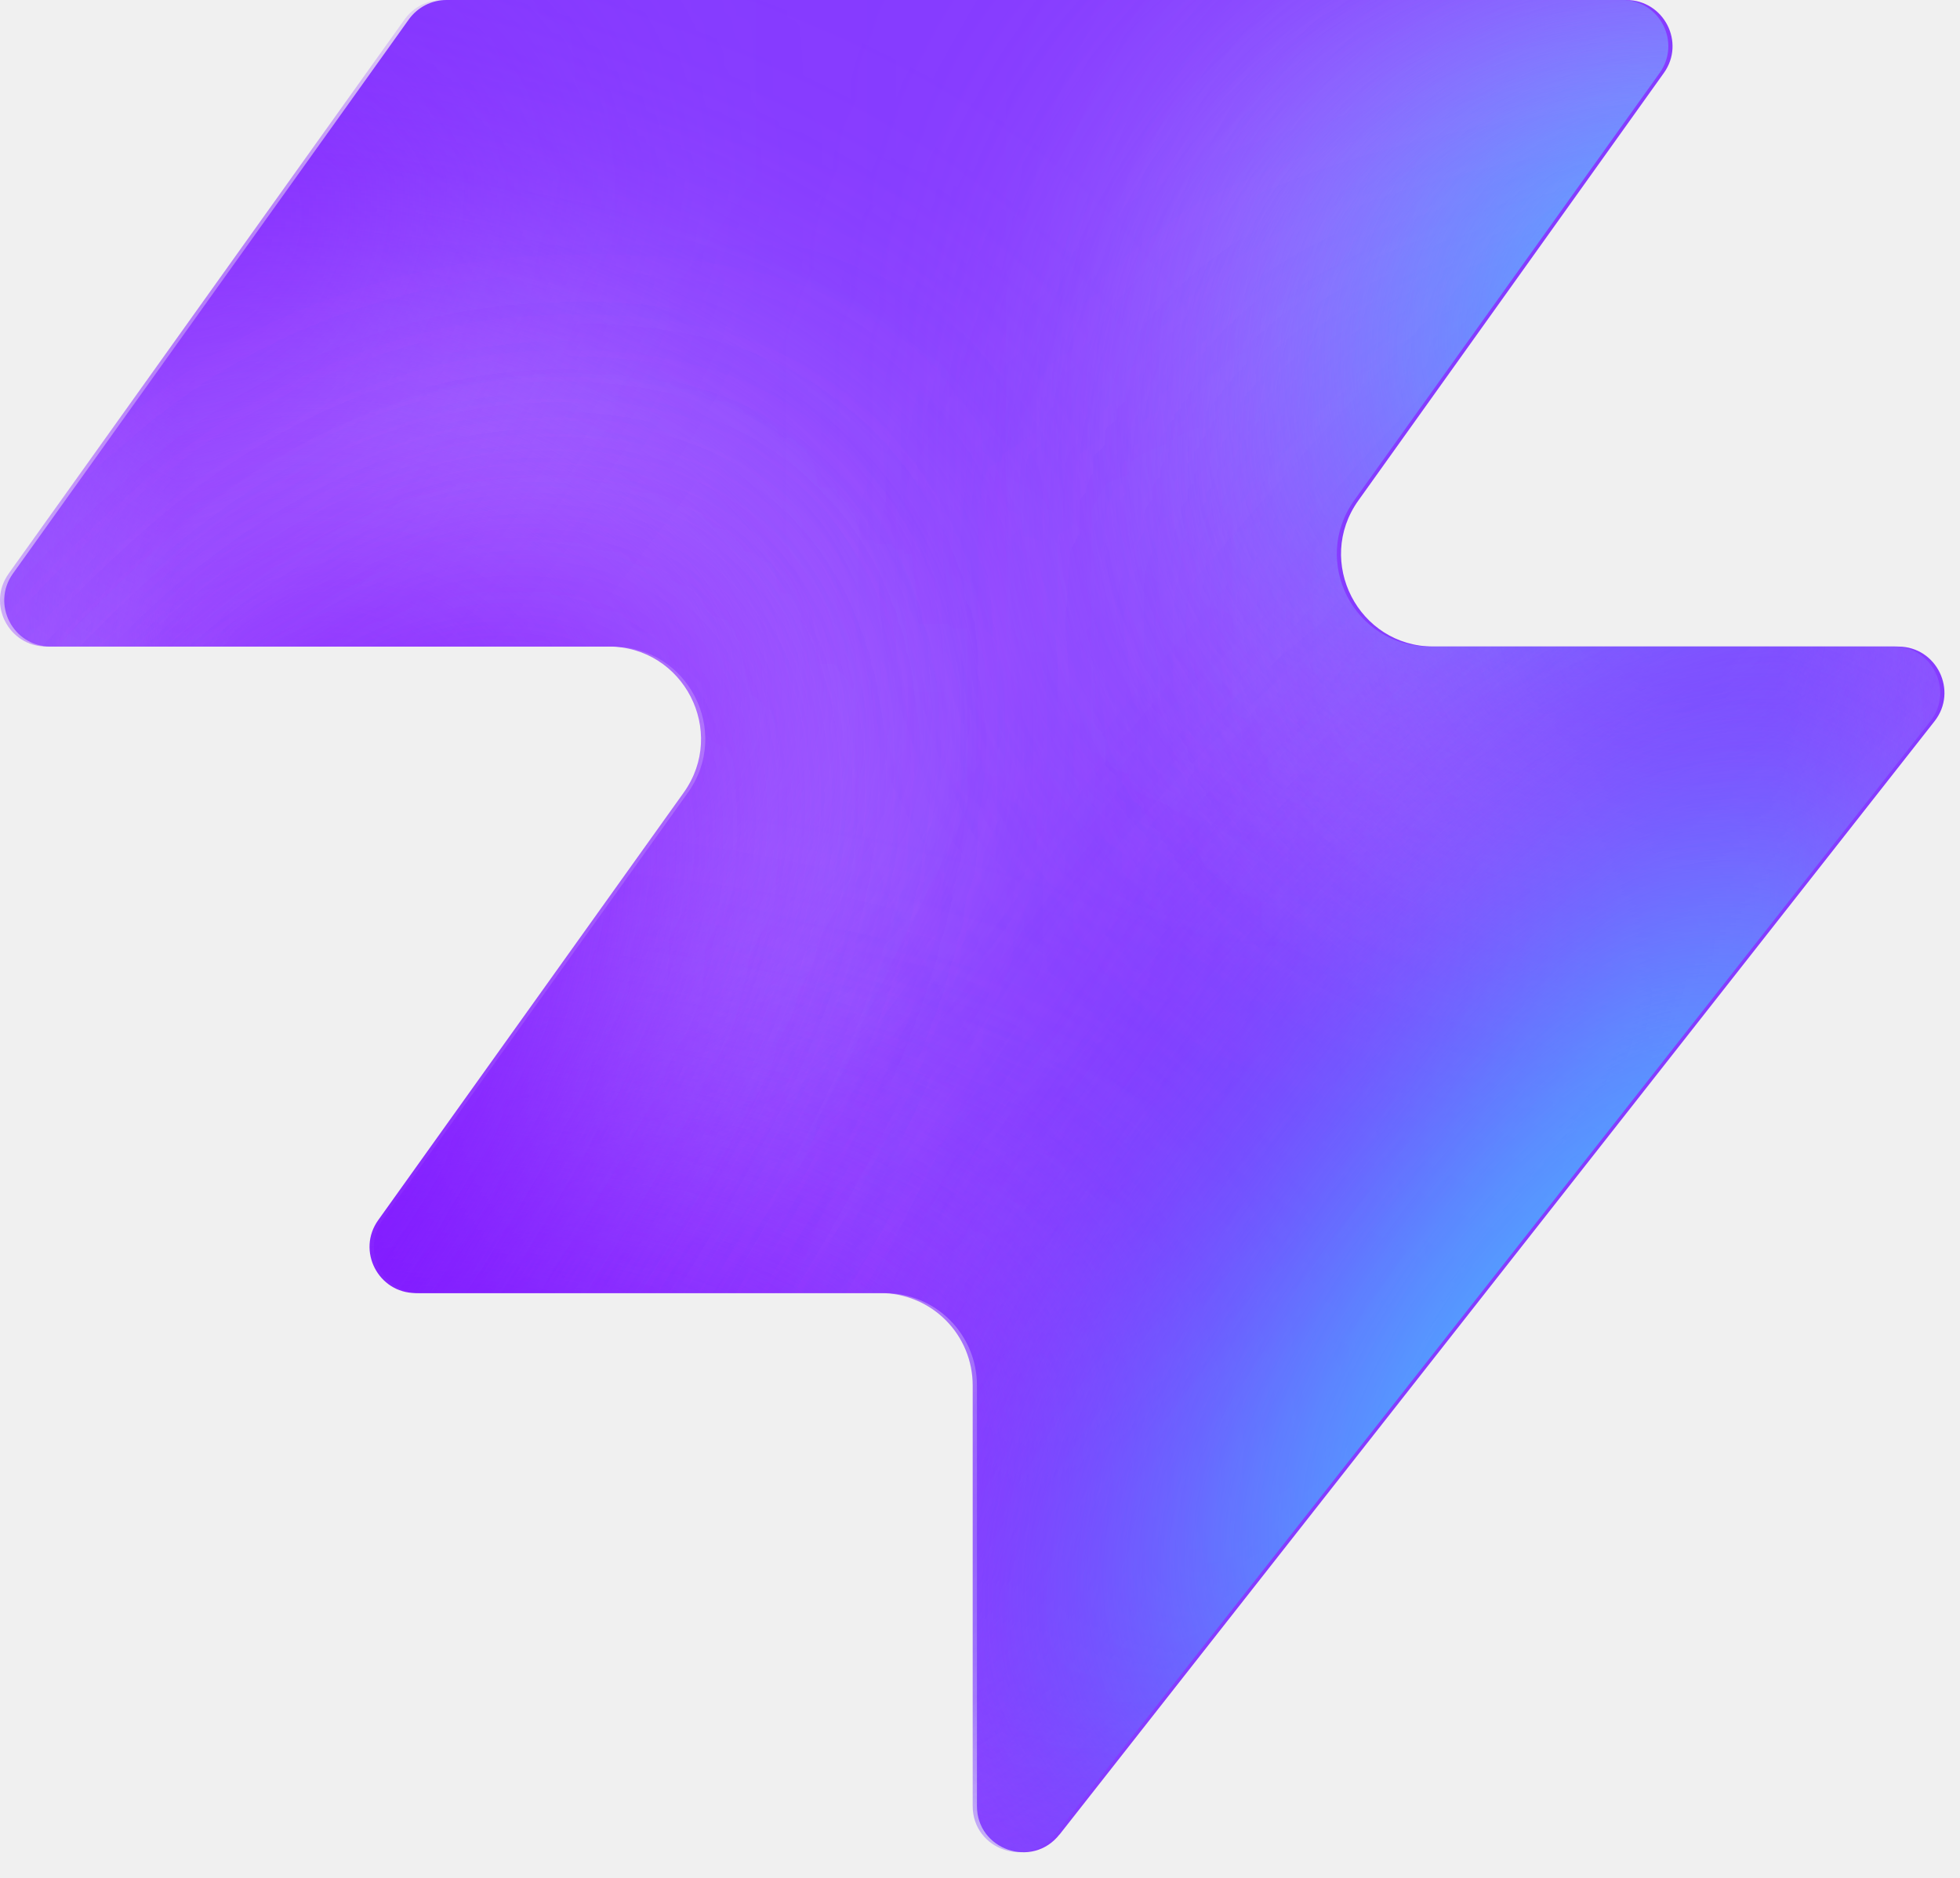
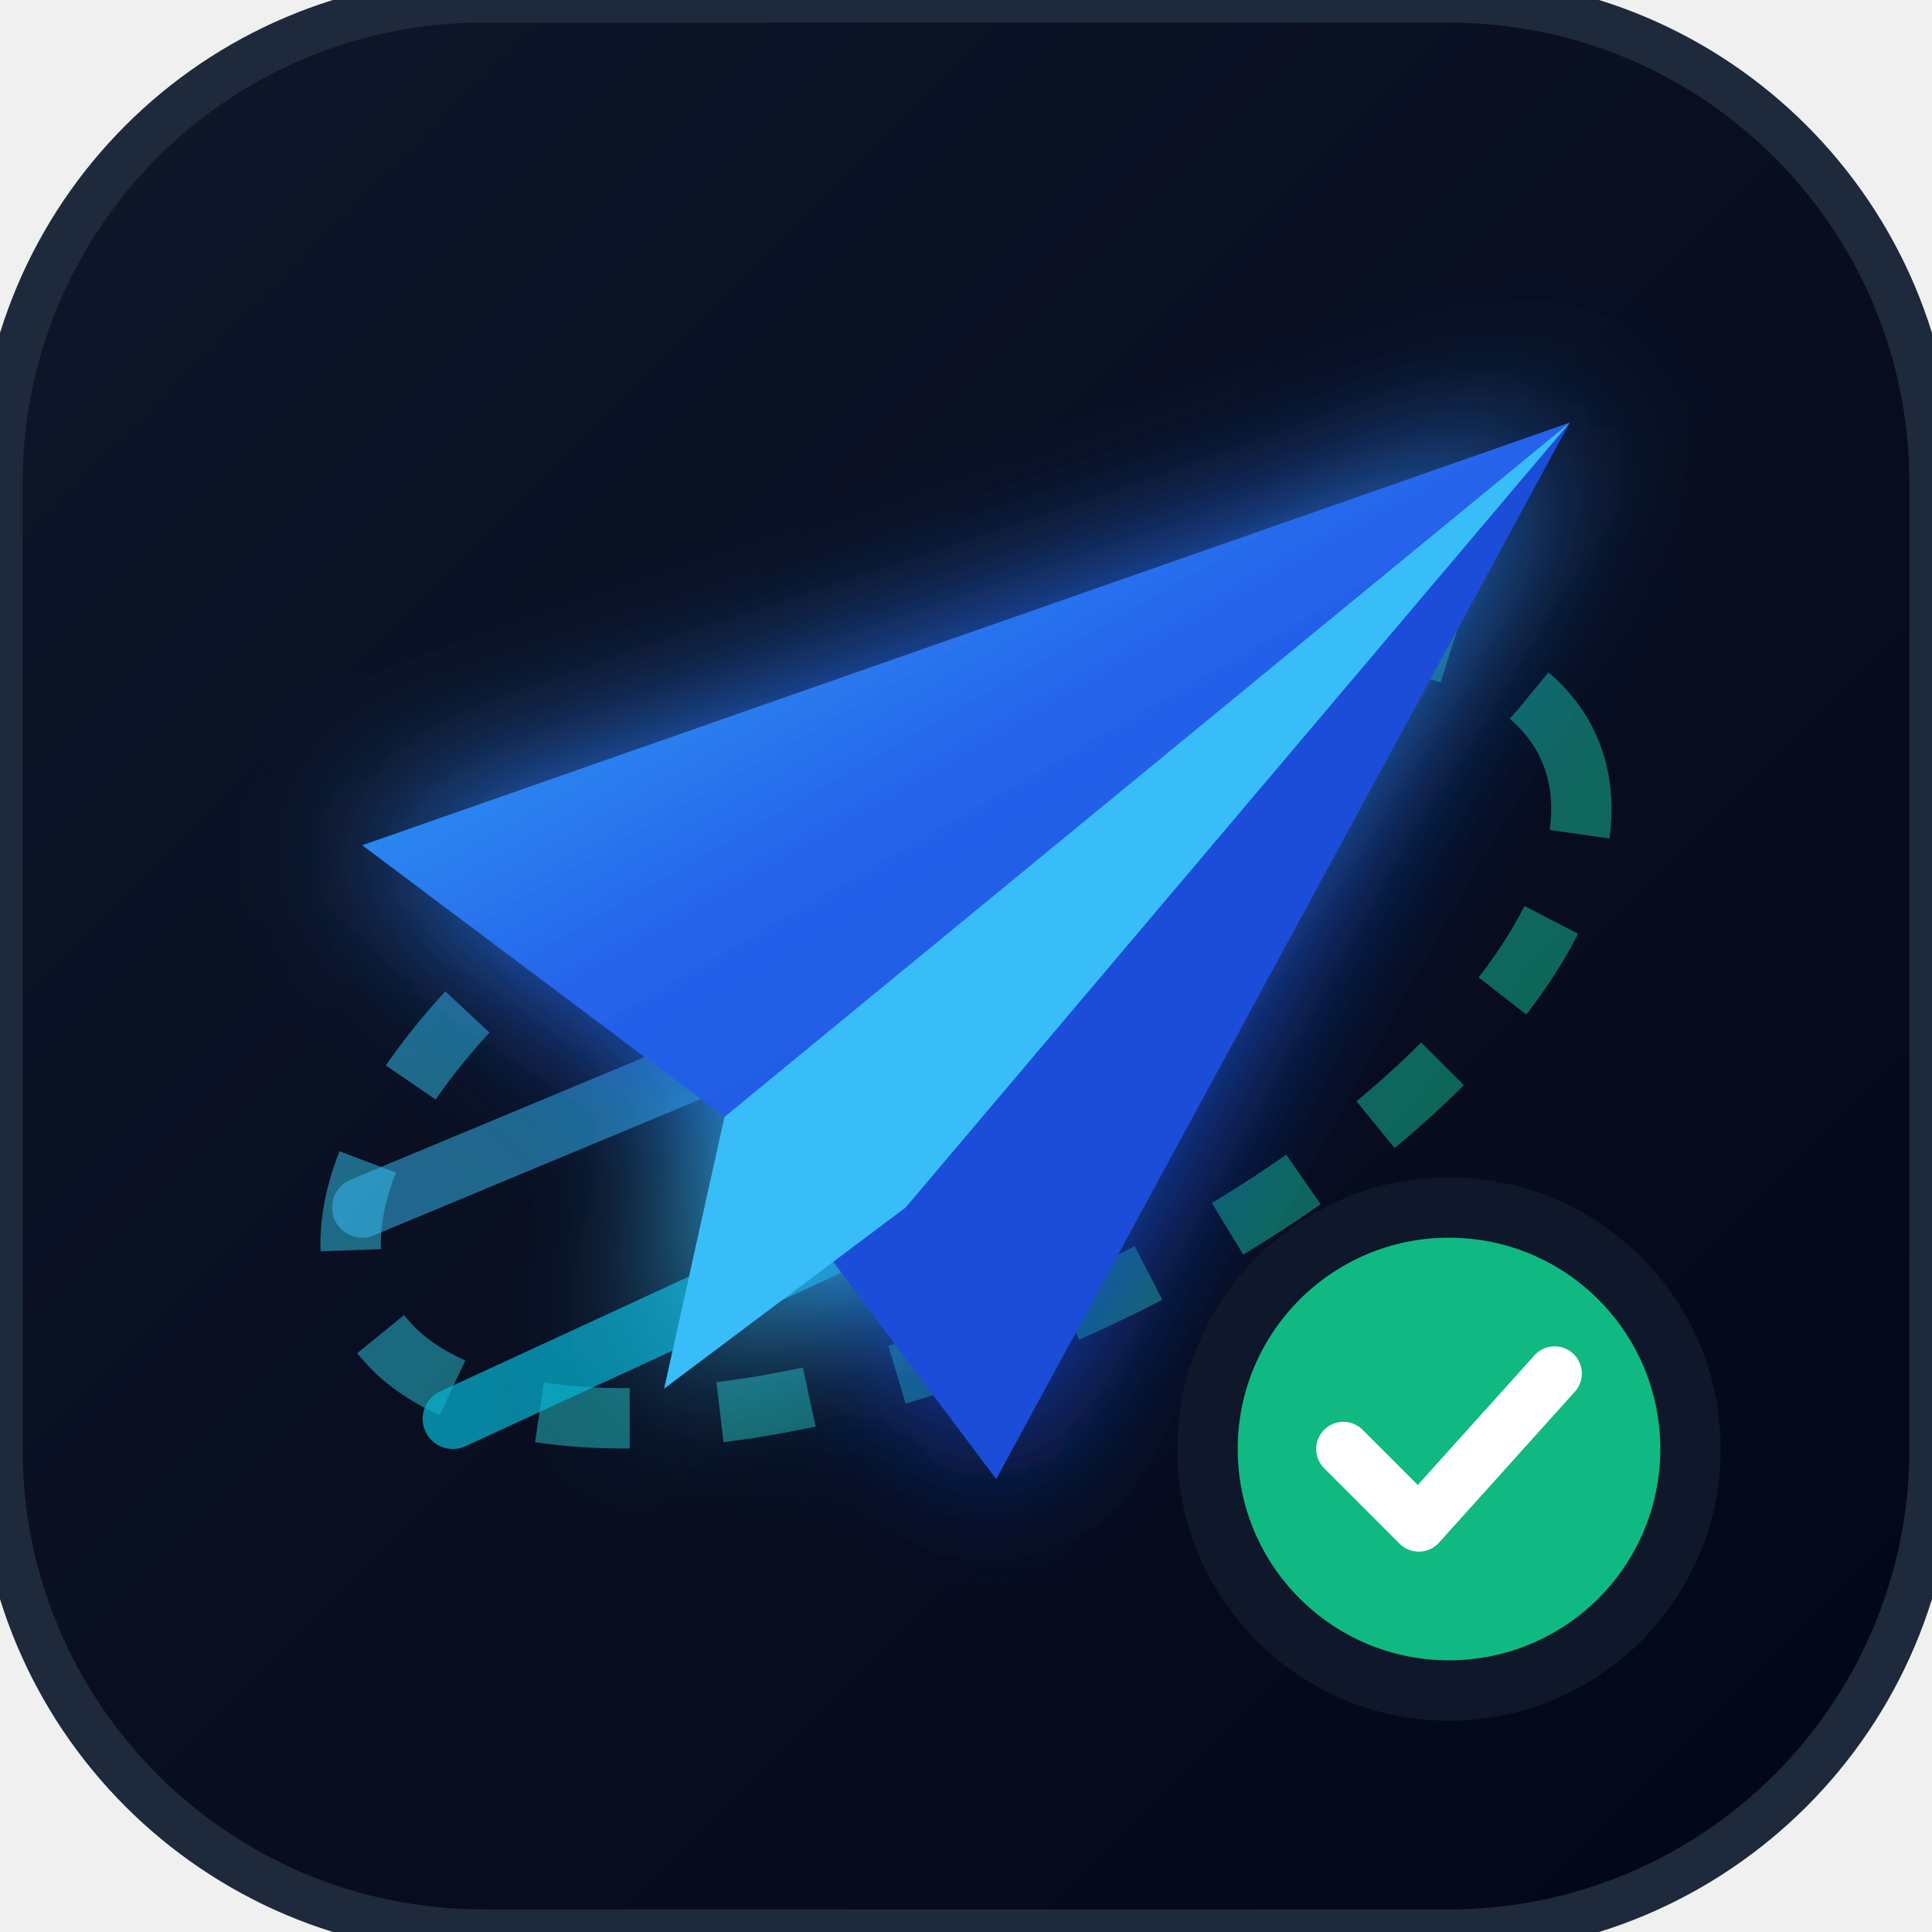
- <svg xmlns="http://www.w3.org/2000/svg" width="48" height="46" fill="none" viewBox="0 0 48 46">
-   <path fill="#863bff" d="M25.946 44.938c-.664.845-2.021.375-2.021-.698V33.937a2.26 2.26 0 0 0-2.262-2.262H10.287c-.92 0-1.456-1.04-.92-1.788l7.48-10.471c1.07-1.497 0-3.578-1.842-3.578H1.237c-.92 0-1.456-1.04-.92-1.788L10.013.474c.214-.297.556-.474.92-.474h28.894c.92 0 1.456 1.04.92 1.788l-7.48 10.471c-1.07 1.498 0 3.579 1.842 3.579h11.377c.943 0 1.473 1.088.89 1.83L25.947 44.94z" style="fill:#863bff;fill:color(display-p3 .525 .23 1);fill-opacity:1" />
-   <mask id="a" width="48" height="46" x="0" y="0" maskUnits="userSpaceOnUse" style="mask-type:alpha">
-     <path fill="#000" d="M25.842 44.938c-.664.844-2.021.375-2.021-.698V33.937a2.26 2.26 0 0 0-2.262-2.262H10.183c-.92 0-1.456-1.04-.92-1.788l7.48-10.471c1.07-1.498 0-3.579-1.842-3.579H1.133c-.92 0-1.456-1.04-.92-1.787L9.91.473c.214-.297.556-.474.92-.474h28.894c.92 0 1.456 1.04.92 1.788l-7.48 10.471c-1.07 1.498 0 3.578 1.842 3.578h11.377c.943 0 1.473 1.088.89 1.832L25.843 44.94z" style="fill:#000;fill-opacity:1" />
-   </mask>
-   <g mask="url(#a)">
-     <g filter="url(#b)">
-       <ellipse cx="5.508" cy="14.704" fill="#ede6ff" rx="5.508" ry="14.704" style="fill:#ede6ff;fill:color(display-p3 .927 .903 1);fill-opacity:1" transform="matrix(.00324 1 1 -.00324 -4.47 31.516)" />
-     </g>
-     <g filter="url(#c)">
-       <ellipse cx="10.399" cy="29.851" fill="#ede6ff" rx="10.399" ry="29.851" style="fill:#ede6ff;fill:color(display-p3 .927 .903 1);fill-opacity:1" transform="matrix(.00324 1 1 -.00324 -39.328 7.883)" />
-     </g>
-     <g filter="url(#d)">
-       <ellipse cx="5.508" cy="30.487" fill="#7e14ff" rx="5.508" ry="30.487" style="fill:#7e14ff;fill:color(display-p3 .492 .077 1);fill-opacity:1" transform="rotate(89.814 -25.913 -14.639)scale(1 -1)" />
-     </g>
-     <g filter="url(#e)">
-       <ellipse cx="5.508" cy="30.599" fill="#7e14ff" rx="5.508" ry="30.599" style="fill:#7e14ff;fill:color(display-p3 .492 .077 1);fill-opacity:1" transform="rotate(89.814 -32.644 -3.334)scale(1 -1)" />
-     </g>
-     <g filter="url(#f)">
-       <ellipse cx="5.508" cy="30.599" fill="#7e14ff" rx="5.508" ry="30.599" style="fill:#7e14ff;fill:color(display-p3 .492 .077 1);fill-opacity:1" transform="matrix(.00324 1 1 -.00324 -34.34 30.47)" />
-     </g>
-     <g filter="url(#g)">
-       <ellipse cx="14.072" cy="22.078" fill="#ede6ff" rx="14.072" ry="22.078" style="fill:#ede6ff;fill:color(display-p3 .927 .903 1);fill-opacity:1" transform="rotate(93.35 24.506 48.493)scale(-1 1)" />
-     </g>
-     <g filter="url(#h)">
-       <ellipse cx="3.47" cy="21.501" fill="#7e14ff" rx="3.47" ry="21.501" style="fill:#7e14ff;fill:color(display-p3 .492 .077 1);fill-opacity:1" transform="rotate(89.009 28.708 47.59)scale(-1 1)" />
-     </g>
-     <g filter="url(#i)">
-       <ellipse cx="3.47" cy="21.501" fill="#7e14ff" rx="3.47" ry="21.501" style="fill:#7e14ff;fill:color(display-p3 .492 .077 1);fill-opacity:1" transform="rotate(89.009 28.708 47.59)scale(-1 1)" />
-     </g>
-     <g filter="url(#j)">
-       <ellipse cx=".387" cy="8.972" fill="#7e14ff" rx="4.407" ry="29.108" style="fill:#7e14ff;fill:color(display-p3 .492 .077 1);fill-opacity:1" transform="rotate(39.51 .387 8.972)" />
-     </g>
-     <g filter="url(#k)">
-       <ellipse cx="47.523" cy="-6.092" fill="#7e14ff" rx="4.407" ry="29.108" style="fill:#7e14ff;fill:color(display-p3 .492 .077 1);fill-opacity:1" transform="rotate(37.892 47.523 -6.092)" />
-     </g>
-     <g filter="url(#l)">
-       <ellipse cx="41.412" cy="6.333" fill="#47bfff" rx="5.971" ry="9.665" style="fill:#47bfff;fill:color(display-p3 .28 .748 1);fill-opacity:1" transform="rotate(37.892 41.412 6.333)" />
-     </g>
-     <g filter="url(#m)">
-       <ellipse cx="-1.879" cy="38.332" fill="#7e14ff" rx="4.407" ry="29.108" style="fill:#7e14ff;fill:color(display-p3 .492 .077 1);fill-opacity:1" transform="rotate(37.892 -1.88 38.332)" />
-     </g>
-     <g filter="url(#n)">
-       <ellipse cx="-1.879" cy="38.332" fill="#7e14ff" rx="4.407" ry="29.108" style="fill:#7e14ff;fill:color(display-p3 .492 .077 1);fill-opacity:1" transform="rotate(37.892 -1.88 38.332)" />
-     </g>
-     <g filter="url(#o)">
-       <ellipse cx="35.651" cy="29.907" fill="#7e14ff" rx="4.407" ry="29.108" style="fill:#7e14ff;fill:color(display-p3 .492 .077 1);fill-opacity:1" transform="rotate(37.892 35.651 29.907)" />
-     </g>
-     <g filter="url(#p)">
-       <ellipse cx="38.418" cy="32.4" fill="#47bfff" rx="5.971" ry="15.297" style="fill:#47bfff;fill:color(display-p3 .28 .748 1);fill-opacity:1" transform="rotate(37.892 38.418 32.4)" />
-     </g>
-   </g>
+ <svg xmlns="http://www.w3.org/2000/svg" viewBox="0 0 64 64" fill="none">
  <defs>
-     <filter id="b" width="60.045" height="41.654" x="-19.77" y="16.149" color-interpolation-filters="sRGB" filterUnits="userSpaceOnUse">
-       <feFlood flood-opacity="0" result="BackgroundImageFix" />
-       <feBlend in="SourceGraphic" in2="BackgroundImageFix" result="shape" />
-       <feGaussianBlur result="effect1_foregroundBlur_2002_17158" stdDeviation="7.659" />
-     </filter>
-     <filter id="c" width="90.34" height="51.437" x="-54.613" y="-7.533" color-interpolation-filters="sRGB" filterUnits="userSpaceOnUse">
-       <feFlood flood-opacity="0" result="BackgroundImageFix" />
-       <feBlend in="SourceGraphic" in2="BackgroundImageFix" result="shape" />
-       <feGaussianBlur result="effect1_foregroundBlur_2002_17158" stdDeviation="7.659" />
-     </filter>
-     <filter id="d" width="79.355" height="29.4" x="-49.64" y="2.03" color-interpolation-filters="sRGB" filterUnits="userSpaceOnUse">
-       <feFlood flood-opacity="0" result="BackgroundImageFix" />
-       <feBlend in="SourceGraphic" in2="BackgroundImageFix" result="shape" />
-       <feGaussianBlur result="effect1_foregroundBlur_2002_17158" stdDeviation="4.596" />
-     </filter>
-     <filter id="e" width="79.579" height="29.4" x="-45.045" y="20.029" color-interpolation-filters="sRGB" filterUnits="userSpaceOnUse">
-       <feFlood flood-opacity="0" result="BackgroundImageFix" />
-       <feBlend in="SourceGraphic" in2="BackgroundImageFix" result="shape" />
-       <feGaussianBlur result="effect1_foregroundBlur_2002_17158" stdDeviation="4.596" />
-     </filter>
-     <filter id="f" width="79.579" height="29.4" x="-43.513" y="21.178" color-interpolation-filters="sRGB" filterUnits="userSpaceOnUse">
-       <feFlood flood-opacity="0" result="BackgroundImageFix" />
-       <feBlend in="SourceGraphic" in2="BackgroundImageFix" result="shape" />
-       <feGaussianBlur result="effect1_foregroundBlur_2002_17158" stdDeviation="4.596" />
-     </filter>
-     <filter id="g" width="74.749" height="58.852" x="15.756" y="-17.901" color-interpolation-filters="sRGB" filterUnits="userSpaceOnUse">
-       <feFlood flood-opacity="0" result="BackgroundImageFix" />
-       <feBlend in="SourceGraphic" in2="BackgroundImageFix" result="shape" />
-       <feGaussianBlur result="effect1_foregroundBlur_2002_17158" stdDeviation="7.659" />
-     </filter>
-     <filter id="h" width="61.377" height="25.362" x="23.548" y="2.284" color-interpolation-filters="sRGB" filterUnits="userSpaceOnUse">
-       <feFlood flood-opacity="0" result="BackgroundImageFix" />
-       <feBlend in="SourceGraphic" in2="BackgroundImageFix" result="shape" />
-       <feGaussianBlur result="effect1_foregroundBlur_2002_17158" stdDeviation="4.596" />
-     </filter>
-     <filter id="i" width="61.377" height="25.362" x="23.548" y="2.284" color-interpolation-filters="sRGB" filterUnits="userSpaceOnUse">
-       <feFlood flood-opacity="0" result="BackgroundImageFix" />
-       <feBlend in="SourceGraphic" in2="BackgroundImageFix" result="shape" />
-       <feGaussianBlur result="effect1_foregroundBlur_2002_17158" stdDeviation="4.596" />
-     </filter>
-     <filter id="j" width="56.045" height="63.649" x="-27.636" y="-22.853" color-interpolation-filters="sRGB" filterUnits="userSpaceOnUse">
-       <feFlood flood-opacity="0" result="BackgroundImageFix" />
-       <feBlend in="SourceGraphic" in2="BackgroundImageFix" result="shape" />
-       <feGaussianBlur result="effect1_foregroundBlur_2002_17158" stdDeviation="4.596" />
-     </filter>
-     <filter id="k" width="54.814" height="64.646" x="20.116" y="-38.415" color-interpolation-filters="sRGB" filterUnits="userSpaceOnUse">
-       <feFlood flood-opacity="0" result="BackgroundImageFix" />
-       <feBlend in="SourceGraphic" in2="BackgroundImageFix" result="shape" />
-       <feGaussianBlur result="effect1_foregroundBlur_2002_17158" stdDeviation="4.596" />
-     </filter>
-     <filter id="l" width="33.541" height="35.313" x="24.641" y="-11.323" color-interpolation-filters="sRGB" filterUnits="userSpaceOnUse">
-       <feFlood flood-opacity="0" result="BackgroundImageFix" />
-       <feBlend in="SourceGraphic" in2="BackgroundImageFix" result="shape" />
-       <feGaussianBlur result="effect1_foregroundBlur_2002_17158" stdDeviation="4.596" />
-     </filter>
-     <filter id="m" width="54.814" height="64.646" x="-29.286" y="6.009" color-interpolation-filters="sRGB" filterUnits="userSpaceOnUse">
-       <feFlood flood-opacity="0" result="BackgroundImageFix" />
-       <feBlend in="SourceGraphic" in2="BackgroundImageFix" result="shape" />
-       <feGaussianBlur result="effect1_foregroundBlur_2002_17158" stdDeviation="4.596" />
-     </filter>
-     <filter id="n" width="54.814" height="64.646" x="-29.286" y="6.009" color-interpolation-filters="sRGB" filterUnits="userSpaceOnUse">
-       <feFlood flood-opacity="0" result="BackgroundImageFix" />
-       <feBlend in="SourceGraphic" in2="BackgroundImageFix" result="shape" />
-       <feGaussianBlur result="effect1_foregroundBlur_2002_17158" stdDeviation="4.596" />
-     </filter>
-     <filter id="o" width="54.814" height="64.646" x="8.244" y="-2.416" color-interpolation-filters="sRGB" filterUnits="userSpaceOnUse">
-       <feFlood flood-opacity="0" result="BackgroundImageFix" />
-       <feBlend in="SourceGraphic" in2="BackgroundImageFix" result="shape" />
-       <feGaussianBlur result="effect1_foregroundBlur_2002_17158" stdDeviation="4.596" />
-     </filter>
-     <filter id="p" width="39.409" height="43.623" x="18.713" y="10.588" color-interpolation-filters="sRGB" filterUnits="userSpaceOnUse">
-       <feFlood flood-opacity="0" result="BackgroundImageFix" />
-       <feBlend in="SourceGraphic" in2="BackgroundImageFix" result="shape" />
-       <feGaussianBlur result="effect1_foregroundBlur_2002_17158" stdDeviation="4.596" />
+     <linearGradient id="bgGrad" x1="0%" y1="0%" x2="100%" y2="100%">
+       <stop offset="0%" stop-color="#0f172a" />
+       <stop offset="100%" stop-color="#020617" />
+     </linearGradient>
+     <linearGradient id="planeGrad" x1="0%" y1="0%" x2="100%" y2="100%">
+       <stop offset="0%" stop-color="#38bdf8" />
+       <stop offset="50%" stop-color="#2563eb" />
+       <stop offset="100%" stop-color="#1d4ed8" />
+     </linearGradient>
+     <linearGradient id="glowGrad" x1="0%" y1="0%" x2="100%" y2="100%">
+       <stop offset="0%" stop-color="#38bdf8" stop-opacity="0.8" />
+       <stop offset="100%" stop-color="#10b981" stop-opacity="0.8" />
+     </linearGradient>
+     <filter id="glow" x="-20%" y="-20%" width="140%" height="140%">
+       <feGaussianBlur stdDeviation="2.5" result="blur" />
+       <feComposite in="SourceGraphic" in2="blur" operator="over" />
    </filter>
  </defs>
+   <rect width="64" height="64" rx="16" fill="url(#bgGrad)" stroke="#1e293b" stroke-width="1.5" />
+   <ellipse cx="32" cy="34" rx="22" ry="10" transform="rotate(-25 32 34)" stroke="url(#glowGrad)" stroke-width="2" stroke-dasharray="3 3" opacity="0.65" />
+   <path d="M12 40 L24 35" stroke="#38bdf8" stroke-width="2" stroke-linecap="round" opacity="0.5" />
+   <path d="M15 47 L28 41" stroke="#06b6d4" stroke-width="2" stroke-linecap="round" opacity="0.7" />
+   <g filter="url(#glow)">
+     <path d="M52 14 L24 37 L33 49 L52 14 Z" fill="#1d4ed8" />
+     <path d="M52 14 L12 28 L24 37 L52 14 Z" fill="url(#planeGrad)" />
+     <path d="M52 14 L24 37 L22 46 L30 40 L52 14 Z" fill="#38bdf8" />
+   </g>
+   <circle cx="48" cy="48" r="8" fill="#10b981" stroke="#0f172a" stroke-width="2" />
+   <path d="M44.5 48 L47 50.5 L51.5 45.5" stroke="#ffffff" stroke-width="1.8" stroke-linecap="round" stroke-linejoin="round" />
</svg>
